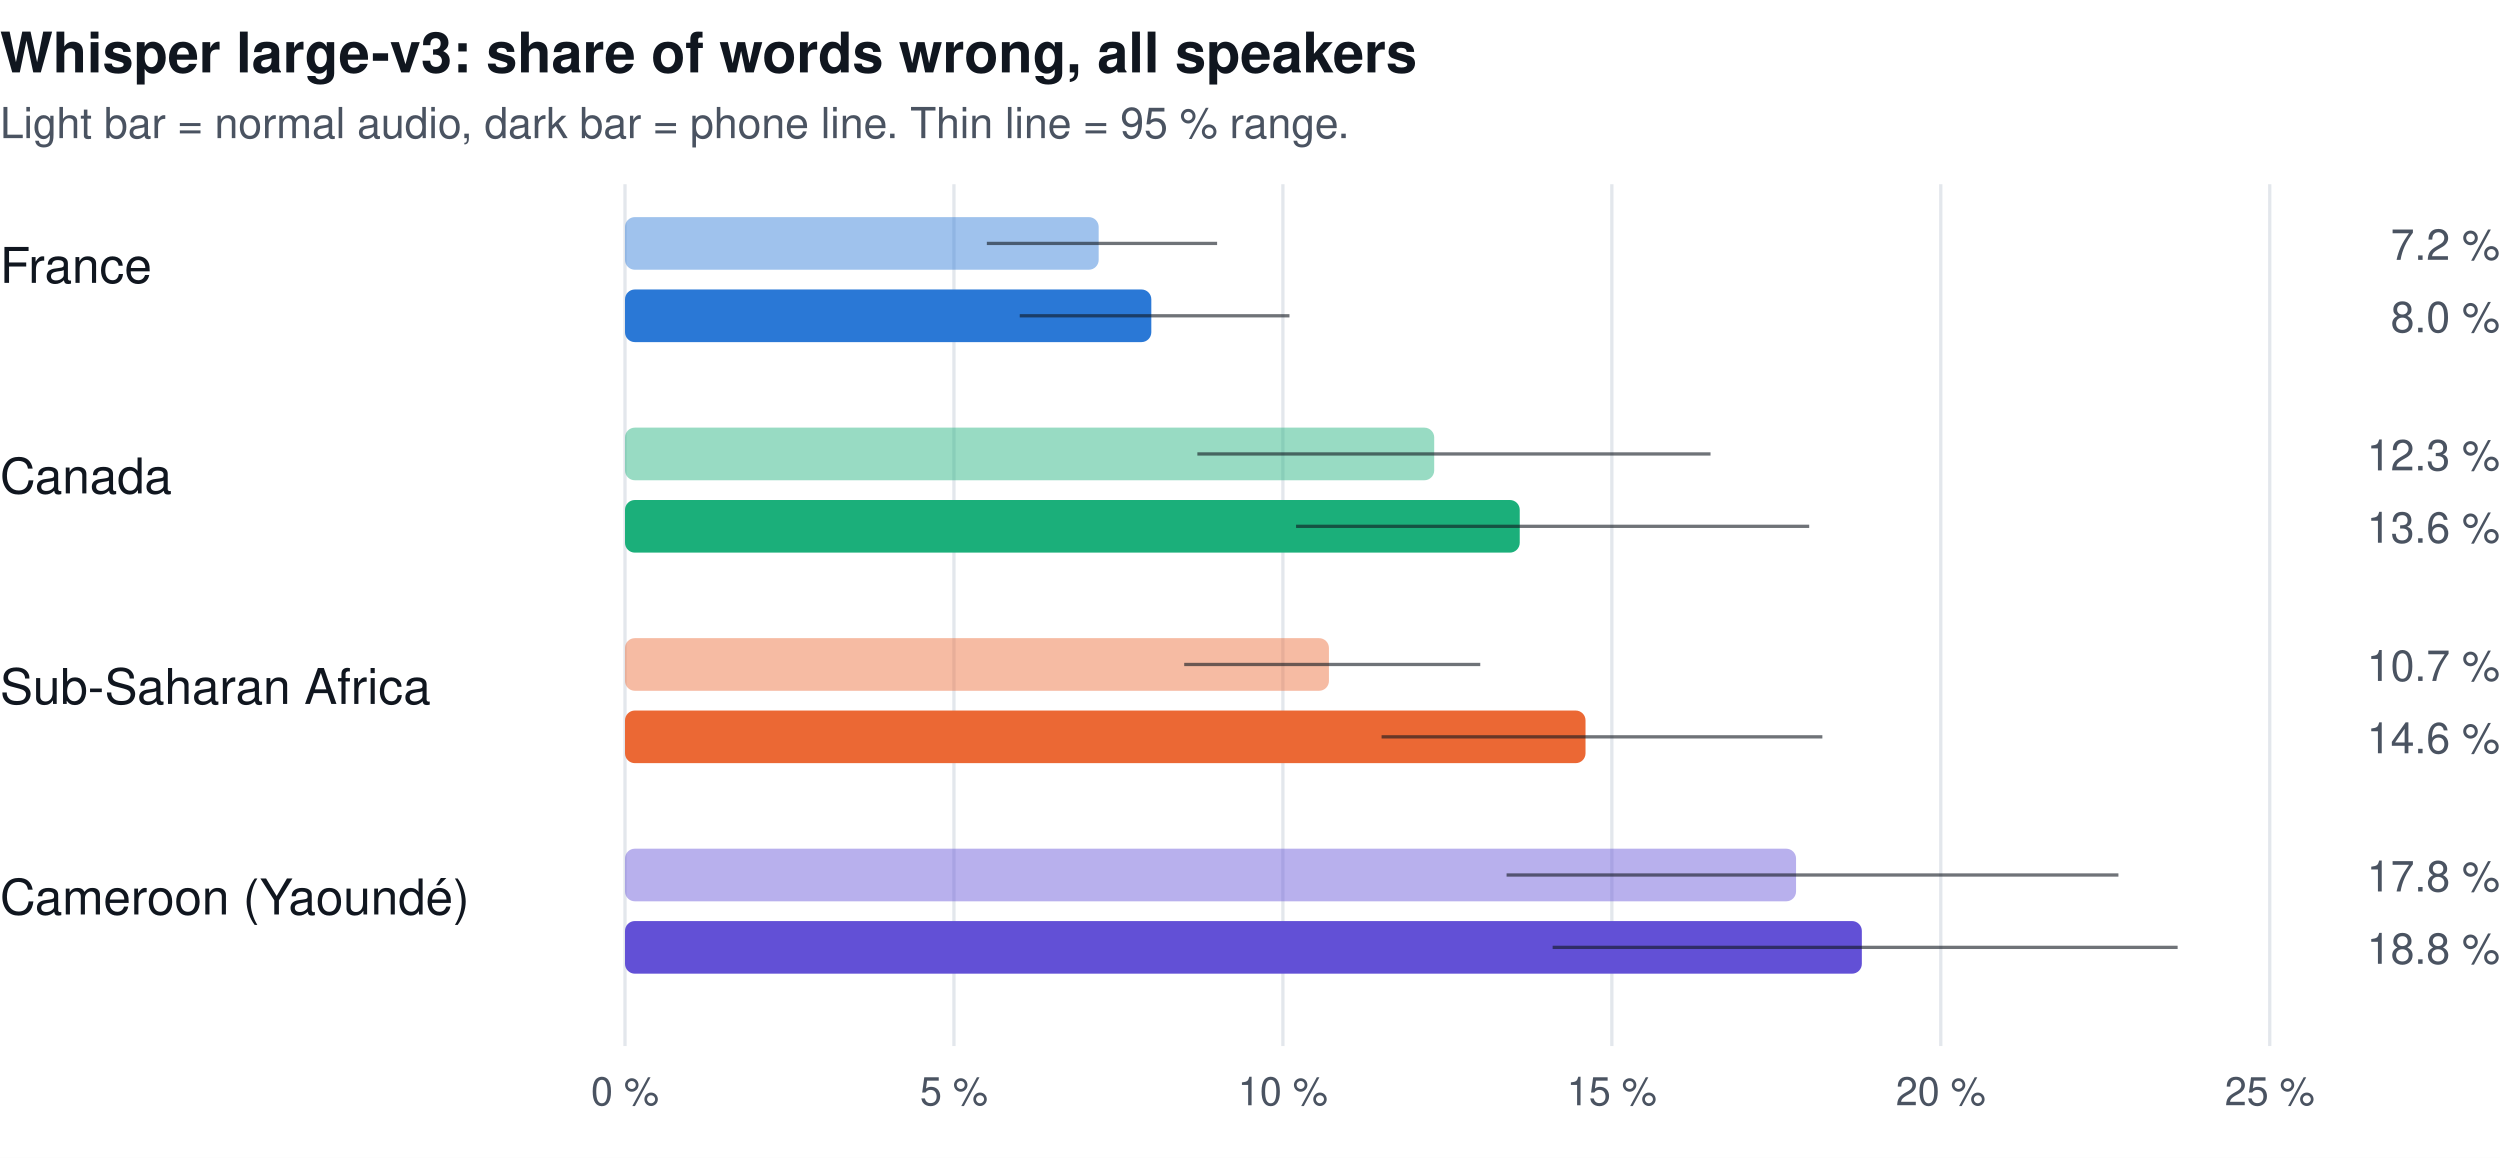
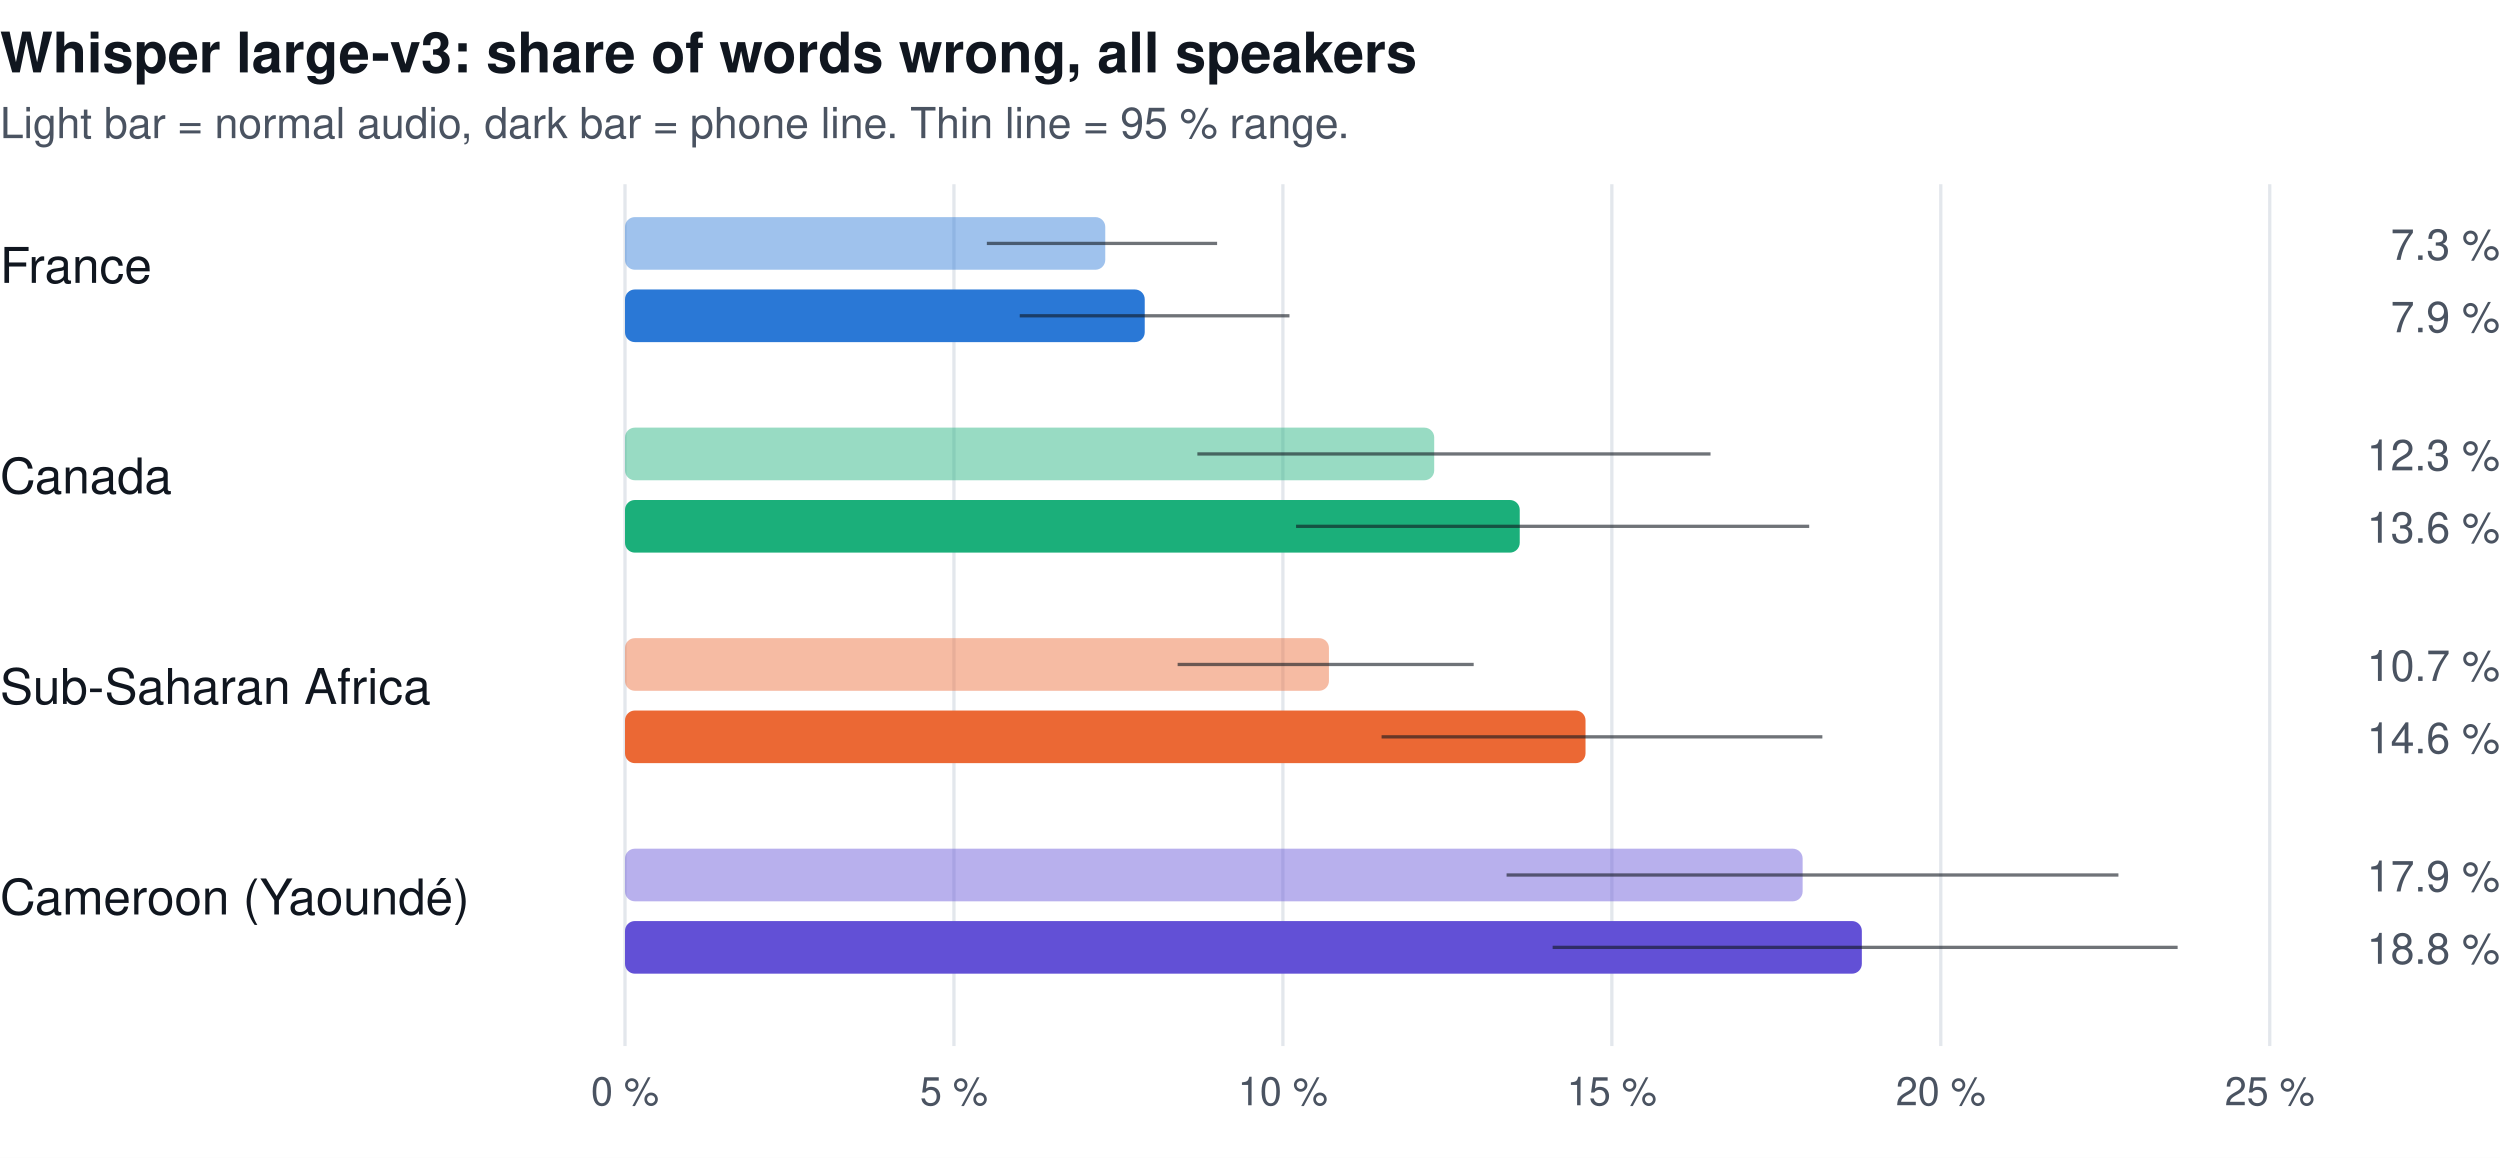
<svg xmlns="http://www.w3.org/2000/svg" viewBox="0 0 760 352" width="760" height="352">
  <rect width="760" height="352" fill="#ffffff" />
  <text x="0.0" y="22.0" font-size="17" fill="#10161f" text-anchor="start" font-weight="700" font-family="system-ui, -apple-system, 'Segoe UI', Helvetica, Arial, sans-serif">Whisper large-v3: share of words wrong, all speakers</text>
  <text x="0.0" y="42.0" font-size="13" fill="#4a5361" text-anchor="start" font-weight="400" font-family="system-ui, -apple-system, 'Segoe UI', Helvetica, Arial, sans-serif">Light bar = normal audio, dark bar = phone line. Thin line = 95 % range.</text>
  <line x1="190.0" x2="190.0" y1="56" y2="318" stroke="#e3e7ec" />
  <text x="190.0" y="336.0" font-size="12" fill="#4a5361" text-anchor="middle" font-weight="400" font-family="system-ui, -apple-system, 'Segoe UI', Helvetica, Arial, sans-serif">0 %</text>
  <line x1="290.0" x2="290.0" y1="56" y2="318" stroke="#e3e7ec" />
  <text x="290.0" y="336.0" font-size="12" fill="#4a5361" text-anchor="middle" font-weight="400" font-family="system-ui, -apple-system, 'Segoe UI', Helvetica, Arial, sans-serif">5 %</text>
  <line x1="390.0" x2="390.0" y1="56" y2="318" stroke="#e3e7ec" />
  <text x="390.0" y="336.0" font-size="12" fill="#4a5361" text-anchor="middle" font-weight="400" font-family="system-ui, -apple-system, 'Segoe UI', Helvetica, Arial, sans-serif">10 %</text>
  <line x1="490.0" x2="490.0" y1="56" y2="318" stroke="#e3e7ec" />
  <text x="490.0" y="336.0" font-size="12" fill="#4a5361" text-anchor="middle" font-weight="400" font-family="system-ui, -apple-system, 'Segoe UI', Helvetica, Arial, sans-serif">15 %</text>
  <line x1="590.0" x2="590.0" y1="56" y2="318" stroke="#e3e7ec" />
  <text x="590.0" y="336.0" font-size="12" fill="#4a5361" text-anchor="middle" font-weight="400" font-family="system-ui, -apple-system, 'Segoe UI', Helvetica, Arial, sans-serif">20 %</text>
  <line x1="690.0" x2="690.0" y1="56" y2="318" stroke="#e3e7ec" />
  <text x="690.0" y="336.0" font-size="12" fill="#4a5361" text-anchor="middle" font-weight="400" font-family="system-ui, -apple-system, 'Segoe UI', Helvetica, Arial, sans-serif">25 %</text>
  <text x="0.0" y="86.0" font-size="15" fill="#10161f" text-anchor="start" font-weight="400" font-family="system-ui, -apple-system, 'Segoe UI', Helvetica, Arial, sans-serif">France</text>
-   <rect x="190" y="66" width="144.0" height="16" rx="3" fill="#2a78d6" opacity="0.45" />
+   <rect x="190" y="66" width="146.0" height="16" rx="3" fill="#2a78d6" opacity="0.45" />
  <line x1="300.0" x2="370.0" y1="74" y2="74" stroke="#10161f" stroke-opacity=".6" />
-   <text x="760.0" y="79.0" font-size="13" fill="#4a5361" text-anchor="end" font-weight="400" font-family="system-ui, -apple-system, 'Segoe UI', Helvetica, Arial, sans-serif">7.2 %</text>
-   <rect x="190" y="88" width="160.0" height="16" rx="3" fill="#2a78d6" opacity="1.0" />
+   <text x="760.0" y="79.0" font-size="13" fill="#4a5361" text-anchor="end" font-weight="400" font-family="system-ui, -apple-system, 'Segoe UI', Helvetica, Arial, sans-serif">7.3 %</text>
+   <rect x="190" y="88" width="158.0" height="16" rx="3" fill="#2a78d6" opacity="1.0" />
  <line x1="310.0" x2="392.0" y1="96" y2="96" stroke="#10161f" stroke-opacity=".6" />
-   <text x="760.0" y="101.0" font-size="13" fill="#4a5361" text-anchor="end" font-weight="400" font-family="system-ui, -apple-system, 'Segoe UI', Helvetica, Arial, sans-serif">8.0 %</text>
+   <text x="760.0" y="101.0" font-size="13" fill="#4a5361" text-anchor="end" font-weight="400" font-family="system-ui, -apple-system, 'Segoe UI', Helvetica, Arial, sans-serif">7.9 %</text>
  <text x="0.0" y="150.0" font-size="15" fill="#10161f" text-anchor="start" font-weight="400" font-family="system-ui, -apple-system, 'Segoe UI', Helvetica, Arial, sans-serif">Canada</text>
  <rect x="190" y="130" width="246.0" height="16" rx="3" fill="#1baf7a" opacity="0.45" />
  <line x1="364.0" x2="520.0" y1="138" y2="138" stroke="#10161f" stroke-opacity=".6" />
  <text x="760.0" y="143.0" font-size="13" fill="#4a5361" text-anchor="end" font-weight="400" font-family="system-ui, -apple-system, 'Segoe UI', Helvetica, Arial, sans-serif">12.3 %</text>
  <rect x="190" y="152" width="272.0" height="16" rx="3" fill="#1baf7a" opacity="1.0" />
  <line x1="394.0" x2="550.0" y1="160" y2="160" stroke="#10161f" stroke-opacity=".6" />
  <text x="760.0" y="165.0" font-size="13" fill="#4a5361" text-anchor="end" font-weight="400" font-family="system-ui, -apple-system, 'Segoe UI', Helvetica, Arial, sans-serif">13.6 %</text>
  <text x="0.0" y="214.0" font-size="15" fill="#10161f" text-anchor="start" font-weight="400" font-family="system-ui, -apple-system, 'Segoe UI', Helvetica, Arial, sans-serif">Sub-Saharan Africa</text>
  <rect x="190" y="194" width="214.0" height="16" rx="3" fill="#eb6834" opacity="0.45" />
-   <line x1="360.0" x2="450.0" y1="202" y2="202" stroke="#10161f" stroke-opacity=".6" />
+   <line x1="358.0" x2="448.0" y1="202" y2="202" stroke="#10161f" stroke-opacity=".6" />
  <text x="760.0" y="207.0" font-size="13" fill="#4a5361" text-anchor="end" font-weight="400" font-family="system-ui, -apple-system, 'Segoe UI', Helvetica, Arial, sans-serif">10.7 %</text>
  <rect x="190" y="216" width="292.0" height="16" rx="3" fill="#eb6834" opacity="1.0" />
  <line x1="420.0" x2="554.0" y1="224" y2="224" stroke="#10161f" stroke-opacity=".6" />
  <text x="760.0" y="229.0" font-size="13" fill="#4a5361" text-anchor="end" font-weight="400" font-family="system-ui, -apple-system, 'Segoe UI', Helvetica, Arial, sans-serif">14.6 %</text>
  <text x="0.0" y="278.0" font-size="15" fill="#10161f" text-anchor="start" font-weight="400" font-family="system-ui, -apple-system, 'Segoe UI', Helvetica, Arial, sans-serif">Cameroon (Yaoundé)</text>
-   <rect x="190" y="258" width="356.0" height="16" rx="3" fill="#6250d6" opacity="0.45" />
+   <rect x="190" y="258" width="358.0" height="16" rx="3" fill="#6250d6" opacity="0.45" />
  <line x1="458.0" x2="644.0" y1="266" y2="266" stroke="#10161f" stroke-opacity=".6" />
-   <text x="760.0" y="271.0" font-size="13" fill="#4a5361" text-anchor="end" font-weight="400" font-family="system-ui, -apple-system, 'Segoe UI', Helvetica, Arial, sans-serif">17.8 %</text>
+   <text x="760.0" y="271.0" font-size="13" fill="#4a5361" text-anchor="end" font-weight="400" font-family="system-ui, -apple-system, 'Segoe UI', Helvetica, Arial, sans-serif">17.9 %</text>
  <rect x="190" y="280" width="376.0" height="16" rx="3" fill="#6250d6" opacity="1.0" />
  <line x1="472.0" x2="662.0" y1="288" y2="288" stroke="#10161f" stroke-opacity=".6" />
  <text x="760.0" y="293.0" font-size="13" fill="#4a5361" text-anchor="end" font-weight="400" font-family="system-ui, -apple-system, 'Segoe UI', Helvetica, Arial, sans-serif">18.8 %</text>
</svg>
